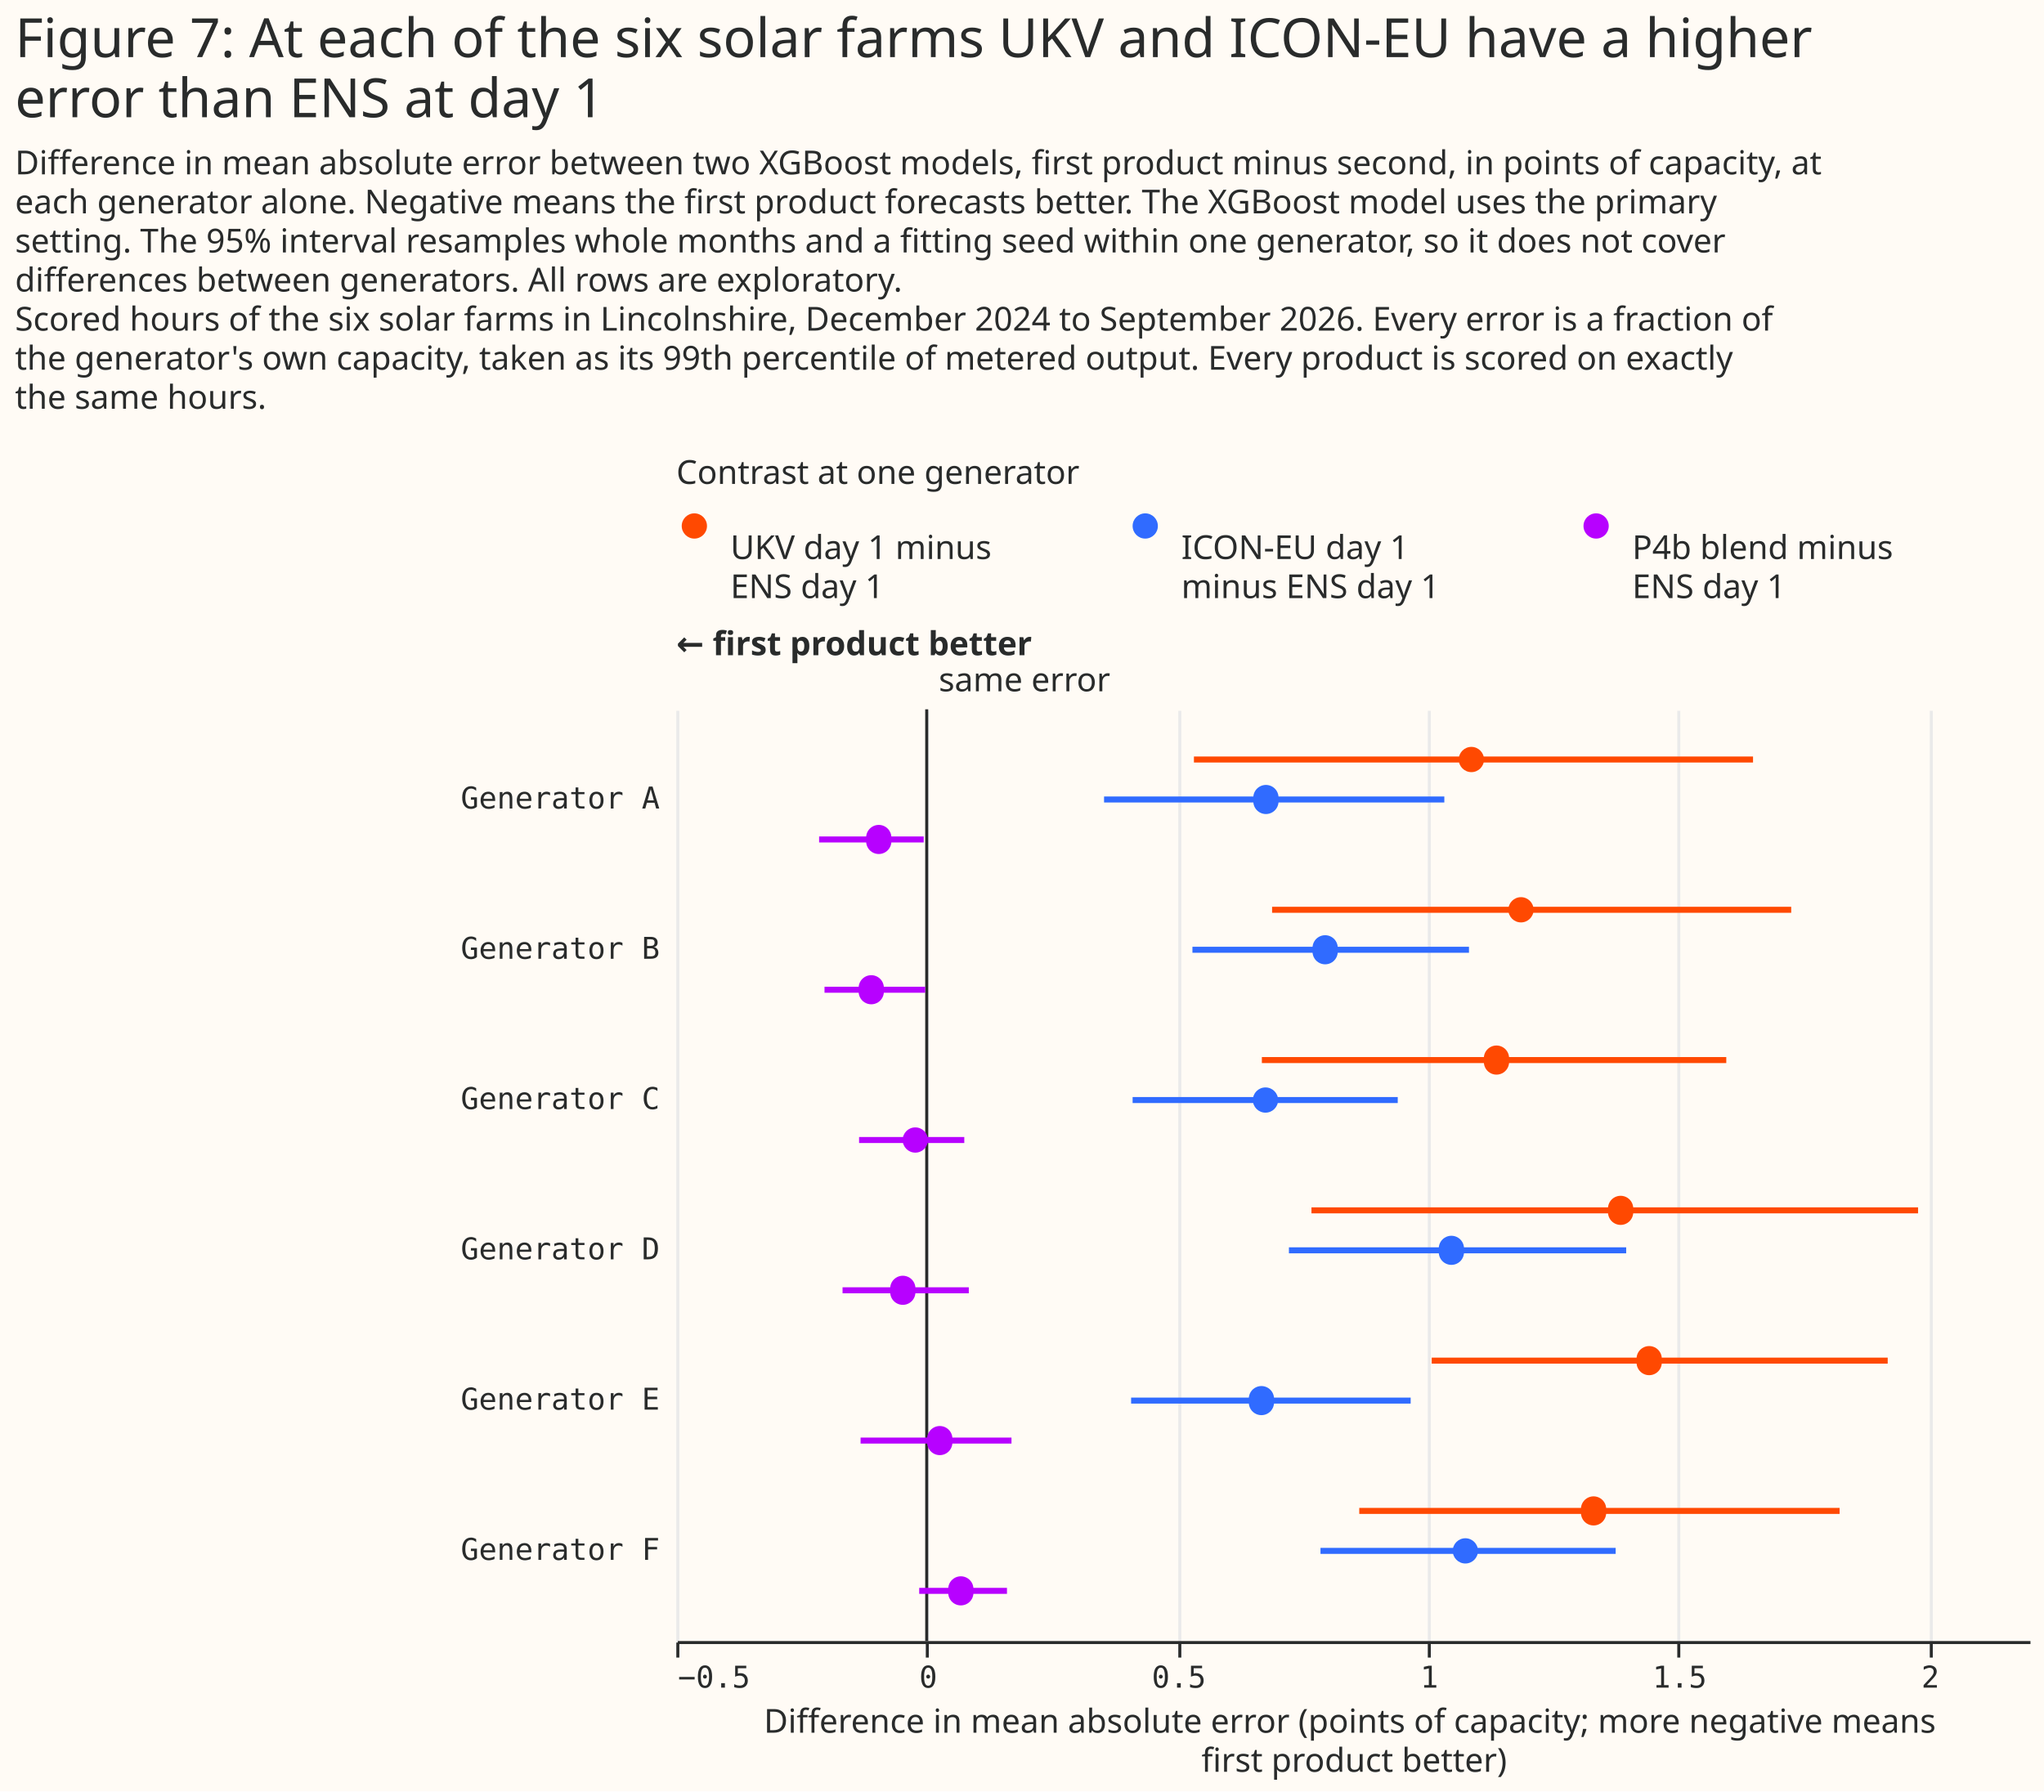
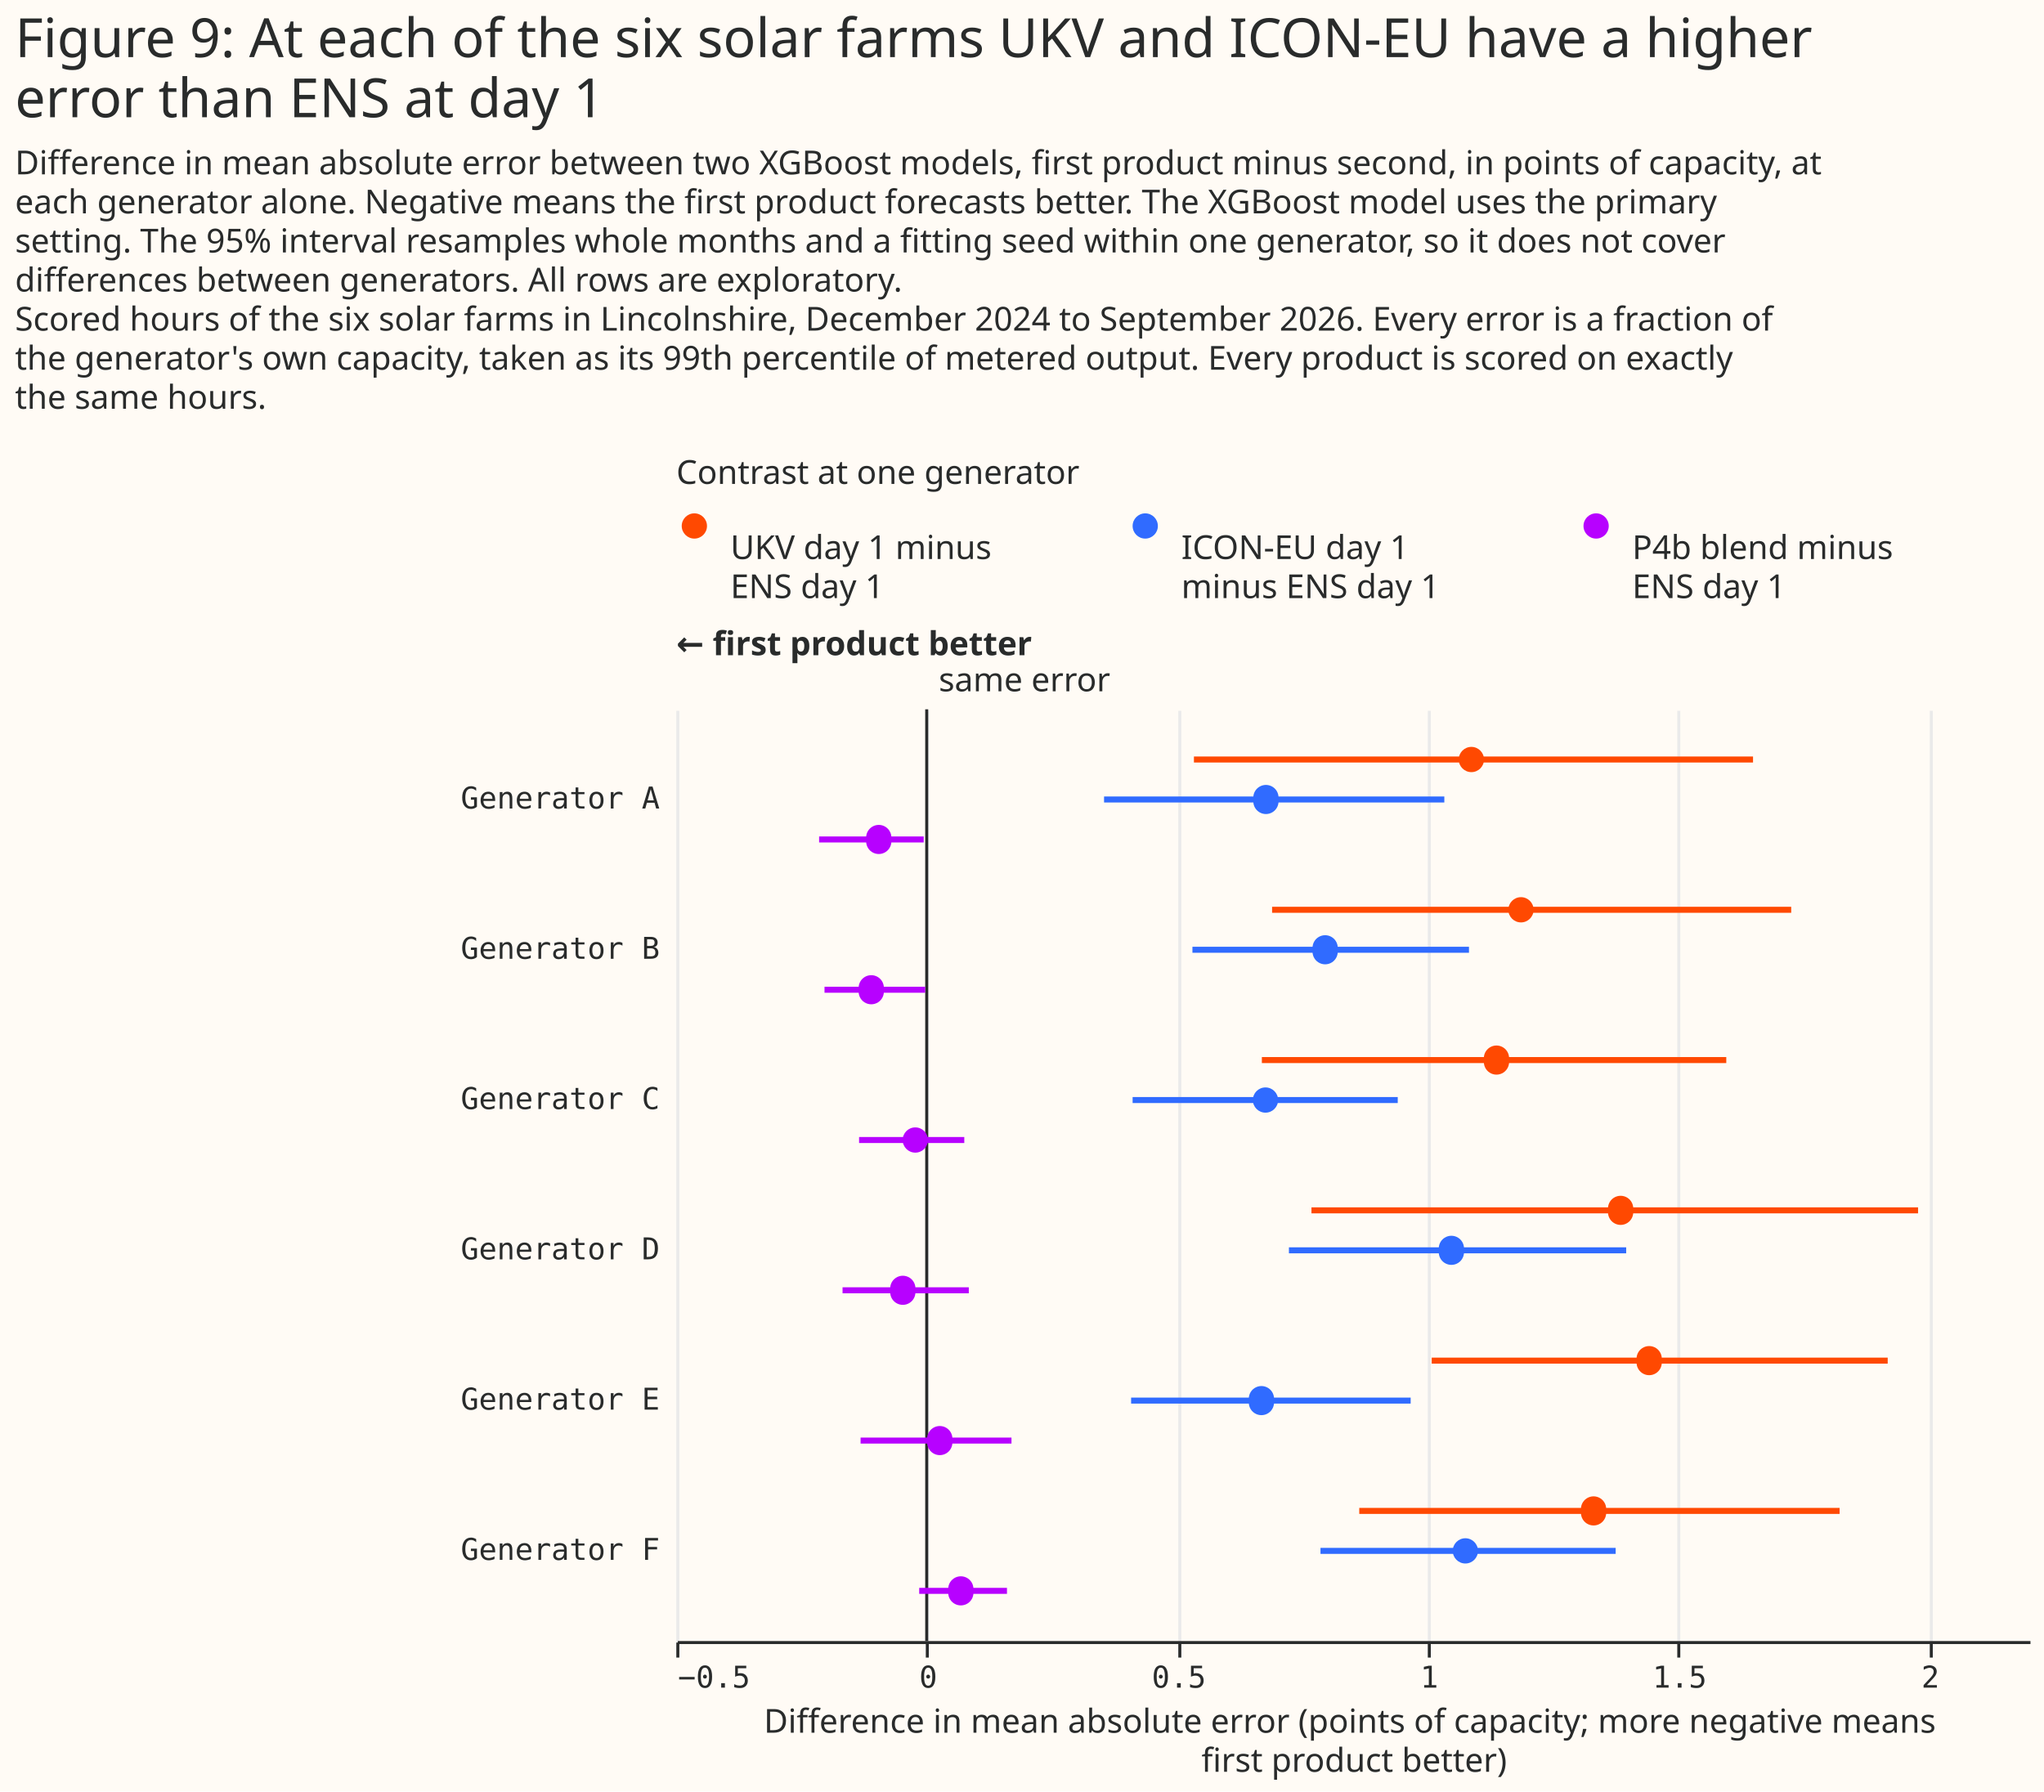
<svg xmlns="http://www.w3.org/2000/svg" width="680" height="596" class="marks" viewBox="0 0 680 596">
  <path fill="#fffbf5" d="M0 0h680v596H0z" />
  <g fill="none" stroke-miterlimit="10" aria-roledescription="group mark container" class="mark-group role-frame root">
    <path d="M225 167h450z" aria-hidden="true" class="background" />
    <g aria-roledescription="group mark container" class="mark-group role-scope concat_0_group">
      <g aria-roledescription="group mark container" class="mark-group role-scope concat_0_concat_0_group">
        <path fill="#fffbf5" d="M225 167h450v29H225Z" aria-hidden="true" class="background" />
        <g aria-roledescription="symbol mark container" class="mark-symbol role-mark concat_0_concat_0_layer_0_marks">
          <path fill="#ff4901" d="M235.2 175a4.2 4.2 0 1 1-8.4 0 4.2 4.2 0 1 1 8.4 0" aria-label="x: 6; colour: #FF4901; shape: circle" aria-roledescription="point" />
          <path fill="#306bff" d="M385.2 175a4.2 4.2 0 1 1-8.4 0 4.2 4.2 0 1 1 8.4 0" aria-label="x: 156; colour: #306BFF; shape: circle" aria-roledescription="point" />
          <path fill="#b701ff" d="M535.2 175a4.2 4.2 0 1 1-8.4 0 4.2 4.2 0 1 1 8.4 0" aria-label="x: 306; colour: #B701FF; shape: circle" aria-roledescription="point" />
        </g>
        <g fill="#292b2b" aria-roledescription="text mark container" class="mark-text role-mark concat_0_concat_0_layer_2_marks" font-family="Matter XH, DM Sans, sans-serif" font-size="11">
          <text aria-label="x: 6; label: UKV day 1 minus ENS day 1" aria-roledescription="text mark" transform="translate(243 186)">
            <tspan>UKV day 1 minus</tspan>
            <tspan x="0" dy="13">ENS day 1</tspan>
          </text>
          <text aria-label="x: 156; label: ICON-EU day 1 minus ENS day 1" aria-roledescription="text mark" transform="translate(393 186)">
            <tspan>ICON-EU day 1</tspan>
            <tspan x="0" dy="13">minus ENS day 1</tspan>
          </text>
          <text aria-label="x: 306; label: P4b blend minus ENS day 1" aria-roledescription="text mark" transform="translate(543 186)">
            <tspan>P4b blend minus</tspan>
            <tspan x="0" dy="13">ENS day 1</tspan>
          </text>
        </g>
        <g class="mark-group role-title">
          <text fill="#292b2b" aria-label="Title text 'Contrast at one generator'" aria-roledescription="title" class="mark-text role-title-text" font-family="Matter XH, DM Sans, sans-serif" font-size="11" pointer-events="none" transform="translate(225 161)">Contrast at one generator</text>
        </g>
      </g>
      <g aria-roledescription="group mark container" class="mark-group role-scope concat_0_concat_1_group">
        <path fill="#fffbf5" d="M225 236h450v310H225Z" aria-hidden="true" class="background" />
        <g aria-hidden="true" class="mark-group role-axis">
          <path stroke="#eaeaea" d="M225.5 546.5v-310m83 310v-310m84 310v-310m83 310v-310m83 310v-310m84 310v-310" class="mark-rule role-axis-grid" pointer-events="none" />
        </g>
        <g aria-label="X-axis titled 'Difference in mean absolute error (points of capacity; more negative means first product better)' for a linear scale with values from −0.5 to 2.2" aria-roledescription="axis" class="mark-group role-axis" pointer-events="none">
          <path stroke="#292b2b" d="M225.5 546.5v5m83-5v5m84-5v5m83-5v5m83-5v5m84-5v5" class="mark-rule role-axis-tick" />
          <g fill="#292b2b" class="mark-text role-axis-label" font-family="Matter Semi Mono, Roboto Mono, monospace" font-size="10">
            <text transform="translate(225.5 561.5)">−0.5</text>
            <text text-anchor="middle" transform="translate(308.8 561.5)">0</text>
            <text text-anchor="middle" transform="translate(392.2 561.5)">0.5</text>
            <text text-anchor="middle" transform="translate(475.5 561.5)">1</text>
            <text text-anchor="middle" transform="translate(558.8 561.5)">1.5</text>
            <text text-anchor="middle" transform="translate(642.2 561.5)">2</text>
          </g>
          <path stroke="#292b2b" d="M225.5 546.5h450" class="mark-rule role-axis-domain" />
          <text fill="#292b2b" class="mark-text role-axis-title" font-family="Matter XH, DM Sans, sans-serif" font-size="11" text-anchor="middle" transform="translate(450.5 576.5)">
            <tspan>Difference in mean absolute error (points of capacity; more negative means</tspan>
            <tspan x="0" dy="13">first product better)</tspan>
          </text>
        </g>
        <g aria-label="Y-axis for a discrete scale with 6 values: Generator A, Generator B, Generator C, Generator D, Generator E, Generator F" aria-roledescription="axis" class="mark-group role-axis">
          <g fill="#292b2b" class="mark-text role-axis-label" font-family="Matter Semi Mono, Roboto Mono, monospace" font-size="10" pointer-events="none" text-anchor="end">
            <text transform="translate(219.5 269)">Generator A</text>
            <text transform="translate(219.5 319)">Generator B</text>
            <text transform="translate(219.5 369)">Generator C</text>
            <text transform="translate(219.5 419)">Generator D</text>
            <text transform="translate(219.5 469)">Generator E</text>
            <text transform="translate(219.5 519)">Generator F</text>
          </g>
        </g>
        <g aria-roledescription="rule mark container" class="mark-rule role-mark concat_0_concat_1_layer_0_marks">
          <path stroke="#292b2b" d="M308.3 236v310" aria-label="x: 0" aria-roledescription="rule mark" />
        </g>
        <g aria-roledescription="text mark container" class="mark-text role-mark concat_0_concat_1_layer_1_marks">
          <text fill="#292b2b" aria-label="x: 0" aria-roledescription="text mark" font-family="Matter XH, DM Sans, sans-serif" font-size="11" transform="translate(312.3 230)">same error</text>
        </g>
        <g aria-roledescription="text mark container" class="mark-text role-mark concat_0_concat_1_layer_2_marks">
          <text fill="#292b2b" aria-label="x: −0.5" aria-roledescription="text mark" font-family="Matter XH, DM Sans, sans-serif" font-size="11" font-weight="bold" transform="translate(225 218)">← first product better</text>
        </g>
        <g stroke-width="2" aria-hidden="true" class="mark-rule role-mark concat_0_concat_1_layer_3_marks" clip-path="url(#a)" transform="translate(225 236)">
          <path stroke="#ff4901" d="M172.2 16.7h186" />
          <path stroke="#306bff" d="M142.3 30h113.2" />
          <path stroke="#b701ff" d="M47.5 43.3h34.8" />
          <path stroke="#ff4901" d="M198.2 66.7h172.7" />
          <path stroke="#306bff" d="M171.7 80h92" />
          <path stroke="#b701ff" d="M49.3 93.3h33.5" />
          <path stroke="#ff4901" d="M194.8 116.7h154.5" />
          <path stroke="#306bff" d="M151.8 130H240" />
          <path stroke="#b701ff" d="M60.8 143.3h35" />
          <path stroke="#ff4901" d="M211.3 166.7h201.8" />
          <path stroke="#306bff" d="M203.8 180H316" />
          <path stroke="#b701ff" d="M55.3 193.3h42" />
          <path stroke="#ff4901" d="M251.3 216.7H403" />
          <path stroke="#306bff" d="M151.3 230h93" />
          <path stroke="#b701ff" d="M61.3 243.3h50.2" />
          <path stroke="#ff4901" d="M227.2 266.7H387" />
          <path stroke="#306bff" d="M214.3 280h98.2" />
          <path stroke="#b701ff" d="M80.8 293.3H110" />
        </g>
        <g aria-hidden="true" class="mark-symbol role-mark concat_0_concat_1_layer_4_marks" clip-path="url(#b)" transform="translate(225 236)">
          <path fill="#ff4901" d="M268.7 16.7a4.2 4.2 0 1 1-8.4 0 4.2 4.2 0 1 1 8.4 0" />
          <path fill="#306bff" d="M200.3 30a4.2 4.2 0 1 1-8.3 0 4.2 4.2 0 1 1 8.3 0" />
          <path fill="#b701ff" d="M71.5 43.3a4.2 4.2 0 1 1-8.3 0 4.2 4.2 0 1 1 8.3 0" />
          <path fill="#ff4901" d="M285.2 66.7a4.2 4.2 0 1 1-8.4 0 4.2 4.2 0 1 1 8.4 0" />
          <path fill="#306bff" d="M220 80a4.2 4.2 0 1 1-8.3 0 4.2 4.2 0 1 1 8.3 0" />
          <path fill="#b701ff" d="M69 93.3a4.2 4.2 0 1 1-8.3 0 4.2 4.2 0 1 1 8.3 0" />
          <path fill="#ff4901" d="M277 116.7a4.2 4.2 0 1 1-8.3 0 4.2 4.2 0 1 1 8.3 0" />
          <path fill="#306bff" d="M200.2 130a4.2 4.2 0 1 1-8.4 0 4.2 4.2 0 1 1 8.4 0" />
          <path fill="#b701ff" d="M83.7 143.3a4.2 4.2 0 1 1-8.4 0 4.2 4.2 0 1 1 8.4 0" />
          <path fill="#ff4901" d="M318.3 166.7a4.2 4.2 0 1 1-8.3 0 4.2 4.2 0 1 1 8.3 0" />
          <path fill="#306bff" d="M262 180a4.2 4.2 0 1 1-8.3 0 4.2 4.2 0 1 1 8.3 0" />
          <path fill="#b701ff" d="M79.5 193.3a4.2 4.2 0 1 1-8.3 0 4.2 4.2 0 1 1 8.3 0" />
          <path fill="#ff4901" d="M327.8 216.7a4.2 4.2 0 1 1-8.3 0 4.2 4.2 0 1 1 8.3 0" />
          <path fill="#306bff" d="M198.8 230a4.2 4.2 0 1 1-8.3 0 4.2 4.2 0 1 1 8.3 0" />
          <path fill="#b701ff" d="M91.8 243.3a4.2 4.2 0 1 1-8.3 0 4.2 4.2 0 1 1 8.3 0" />
          <path fill="#ff4901" d="M309.3 266.7a4.2 4.2 0 1 1-8.3 0 4.2 4.2 0 1 1 8.3 0" />
          <path fill="#306bff" d="M266.7 280a4.2 4.2 0 1 1-8.4 0 4.2 4.2 0 1 1 8.4 0" />
          <path fill="#b701ff" d="M98.8 293.3a4.2 4.2 0 1 1-8.3 0 4.2 4.2 0 1 1 8.3 0" />
        </g>
      </g>
    </g>
    <g fill="#292b2b" class="mark-group role-title" font-family="Matter XH, DM Sans, sans-serif" pointer-events="none">
-       <text aria-label="Title text 'Figure 7: At each of the six solar farms UKV and ICON-EU have a higher error than ENS at day 1'" aria-roledescription="title" class="mark-text role-title-text" font-size="18" transform="translate(5 19)">
-         <tspan>Figure 7: At each of the six solar farms UKV and ICON-EU have a higher</tspan>
+       <text aria-label="Title text 'Figure 9: At each of the six solar farms UKV and ICON-EU have a higher error than ENS at day 1'" aria-roledescription="title" class="mark-text role-title-text" font-size="18" transform="translate(5 19)">
+         <tspan>Figure 9: At each of the six solar farms UKV and ICON-EU have a higher</tspan>
        <tspan x="0" dy="20">error than ENS at day 1</tspan>
      </text>
      <text aria-label="Subtitle text 'Difference in mean absolute error between two XGBoost models, first product minus second, in points of capacity, at each generator alone. Negative means the first product forecasts better. The XGBoost model uses the primary setting. The 95% interval resamples whole months and a fitting seed within one generator, so it does not cover differences between generators. All rows are exploratory. Scored hours of the six solar farms in Lincolnshire, December 2024 to September 2026. Every error is a fraction of the generator's own capacity, taken as its 99th percentile of metered output. Every product is scored on exactly the same hours.'" aria-roledescription="subtitle" class="mark-text role-title-subtitle" font-size="11" transform="translate(5 58)">
        <tspan>Difference in mean absolute error between two XGBoost models, first product minus second, in points of capacity, at</tspan>
        <tspan x="0" dy="13">each generator alone. Negative means the first product forecasts better. The XGBoost model uses the primary</tspan>
        <tspan x="0" dy="13">setting. The 95% interval resamples whole months and a fitting seed within one generator, so it does not cover</tspan>
        <tspan x="0" dy="13">differences between generators. All rows are exploratory.</tspan>
        <tspan x="0" dy="13">Scored hours of the six solar farms in Lincolnshire, December 2024 to September 2026. Every error is a fraction of</tspan>
        <tspan x="0" dy="13">the generator's own capacity, taken as its 99th percentile of metered output. Every product is scored on exactly</tspan>
        <tspan x="0" dy="13">the same hours.</tspan>
      </text>
    </g>
  </g>
  <defs>
    <clipPath id="a">
      <path d="M0 0h450v310H0z" />
    </clipPath>
    <clipPath id="b">
      <path d="M0 0h450v310H0z" />
    </clipPath>
  </defs>
</svg>
